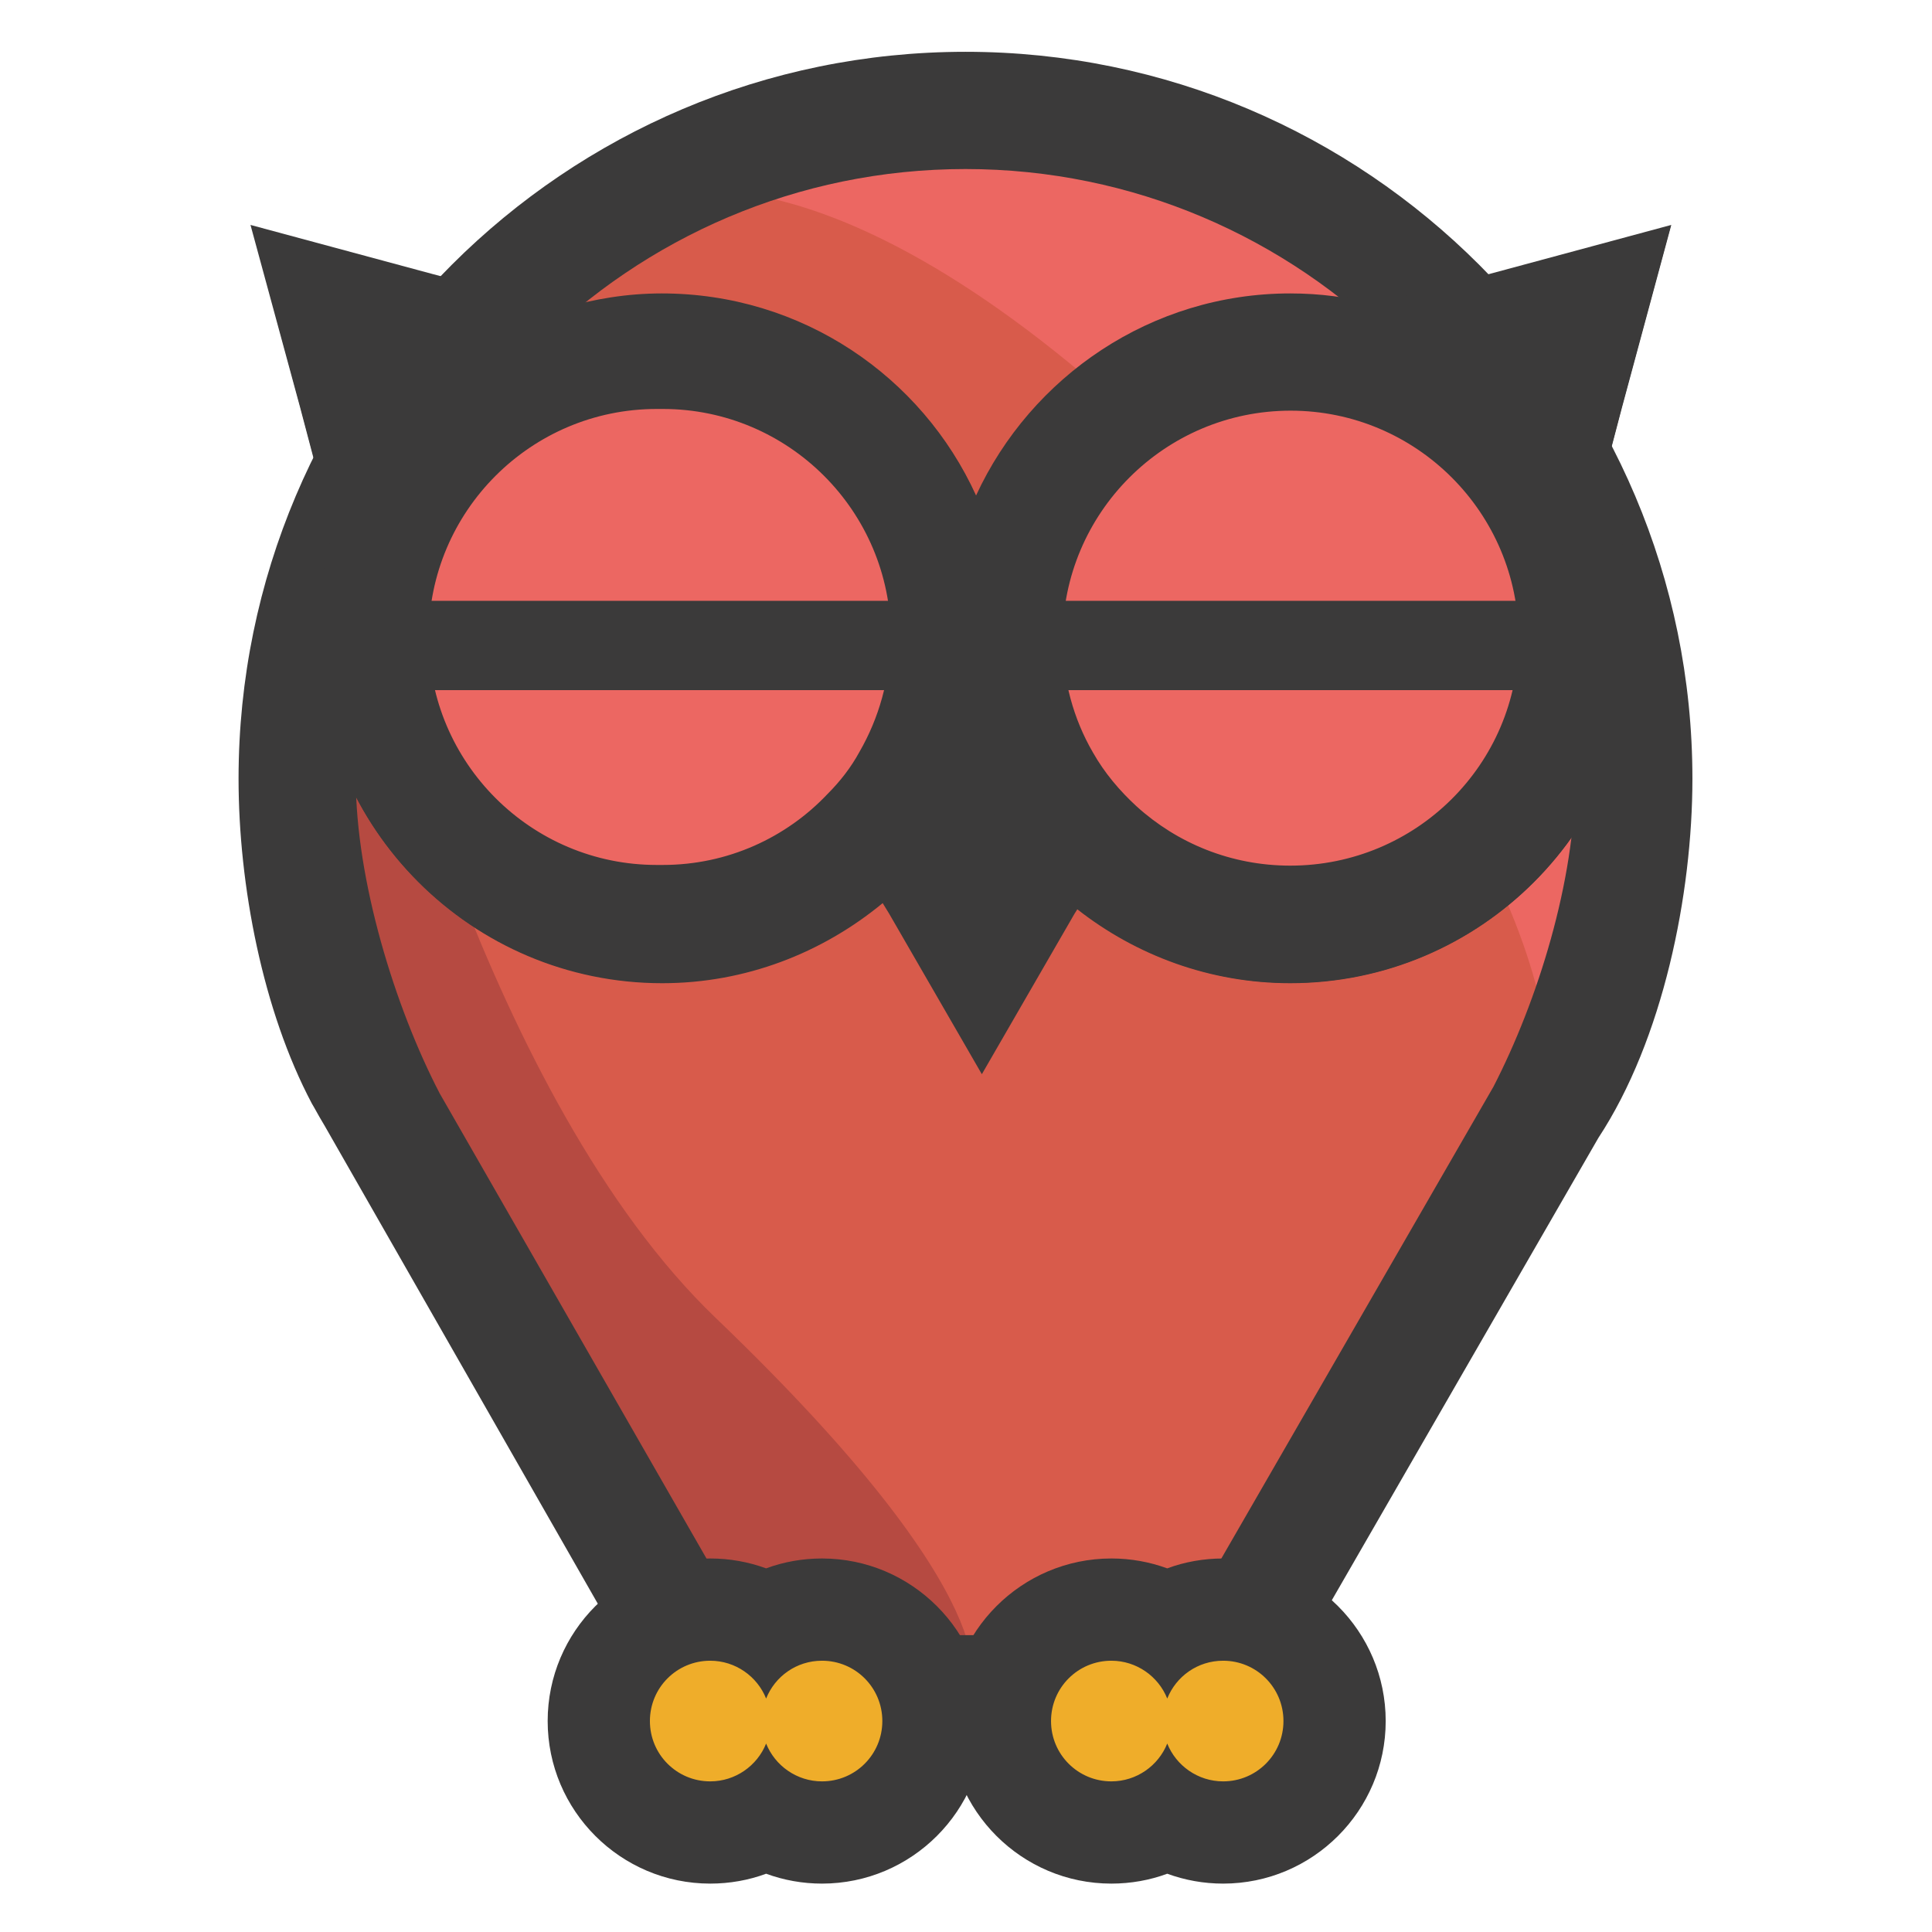
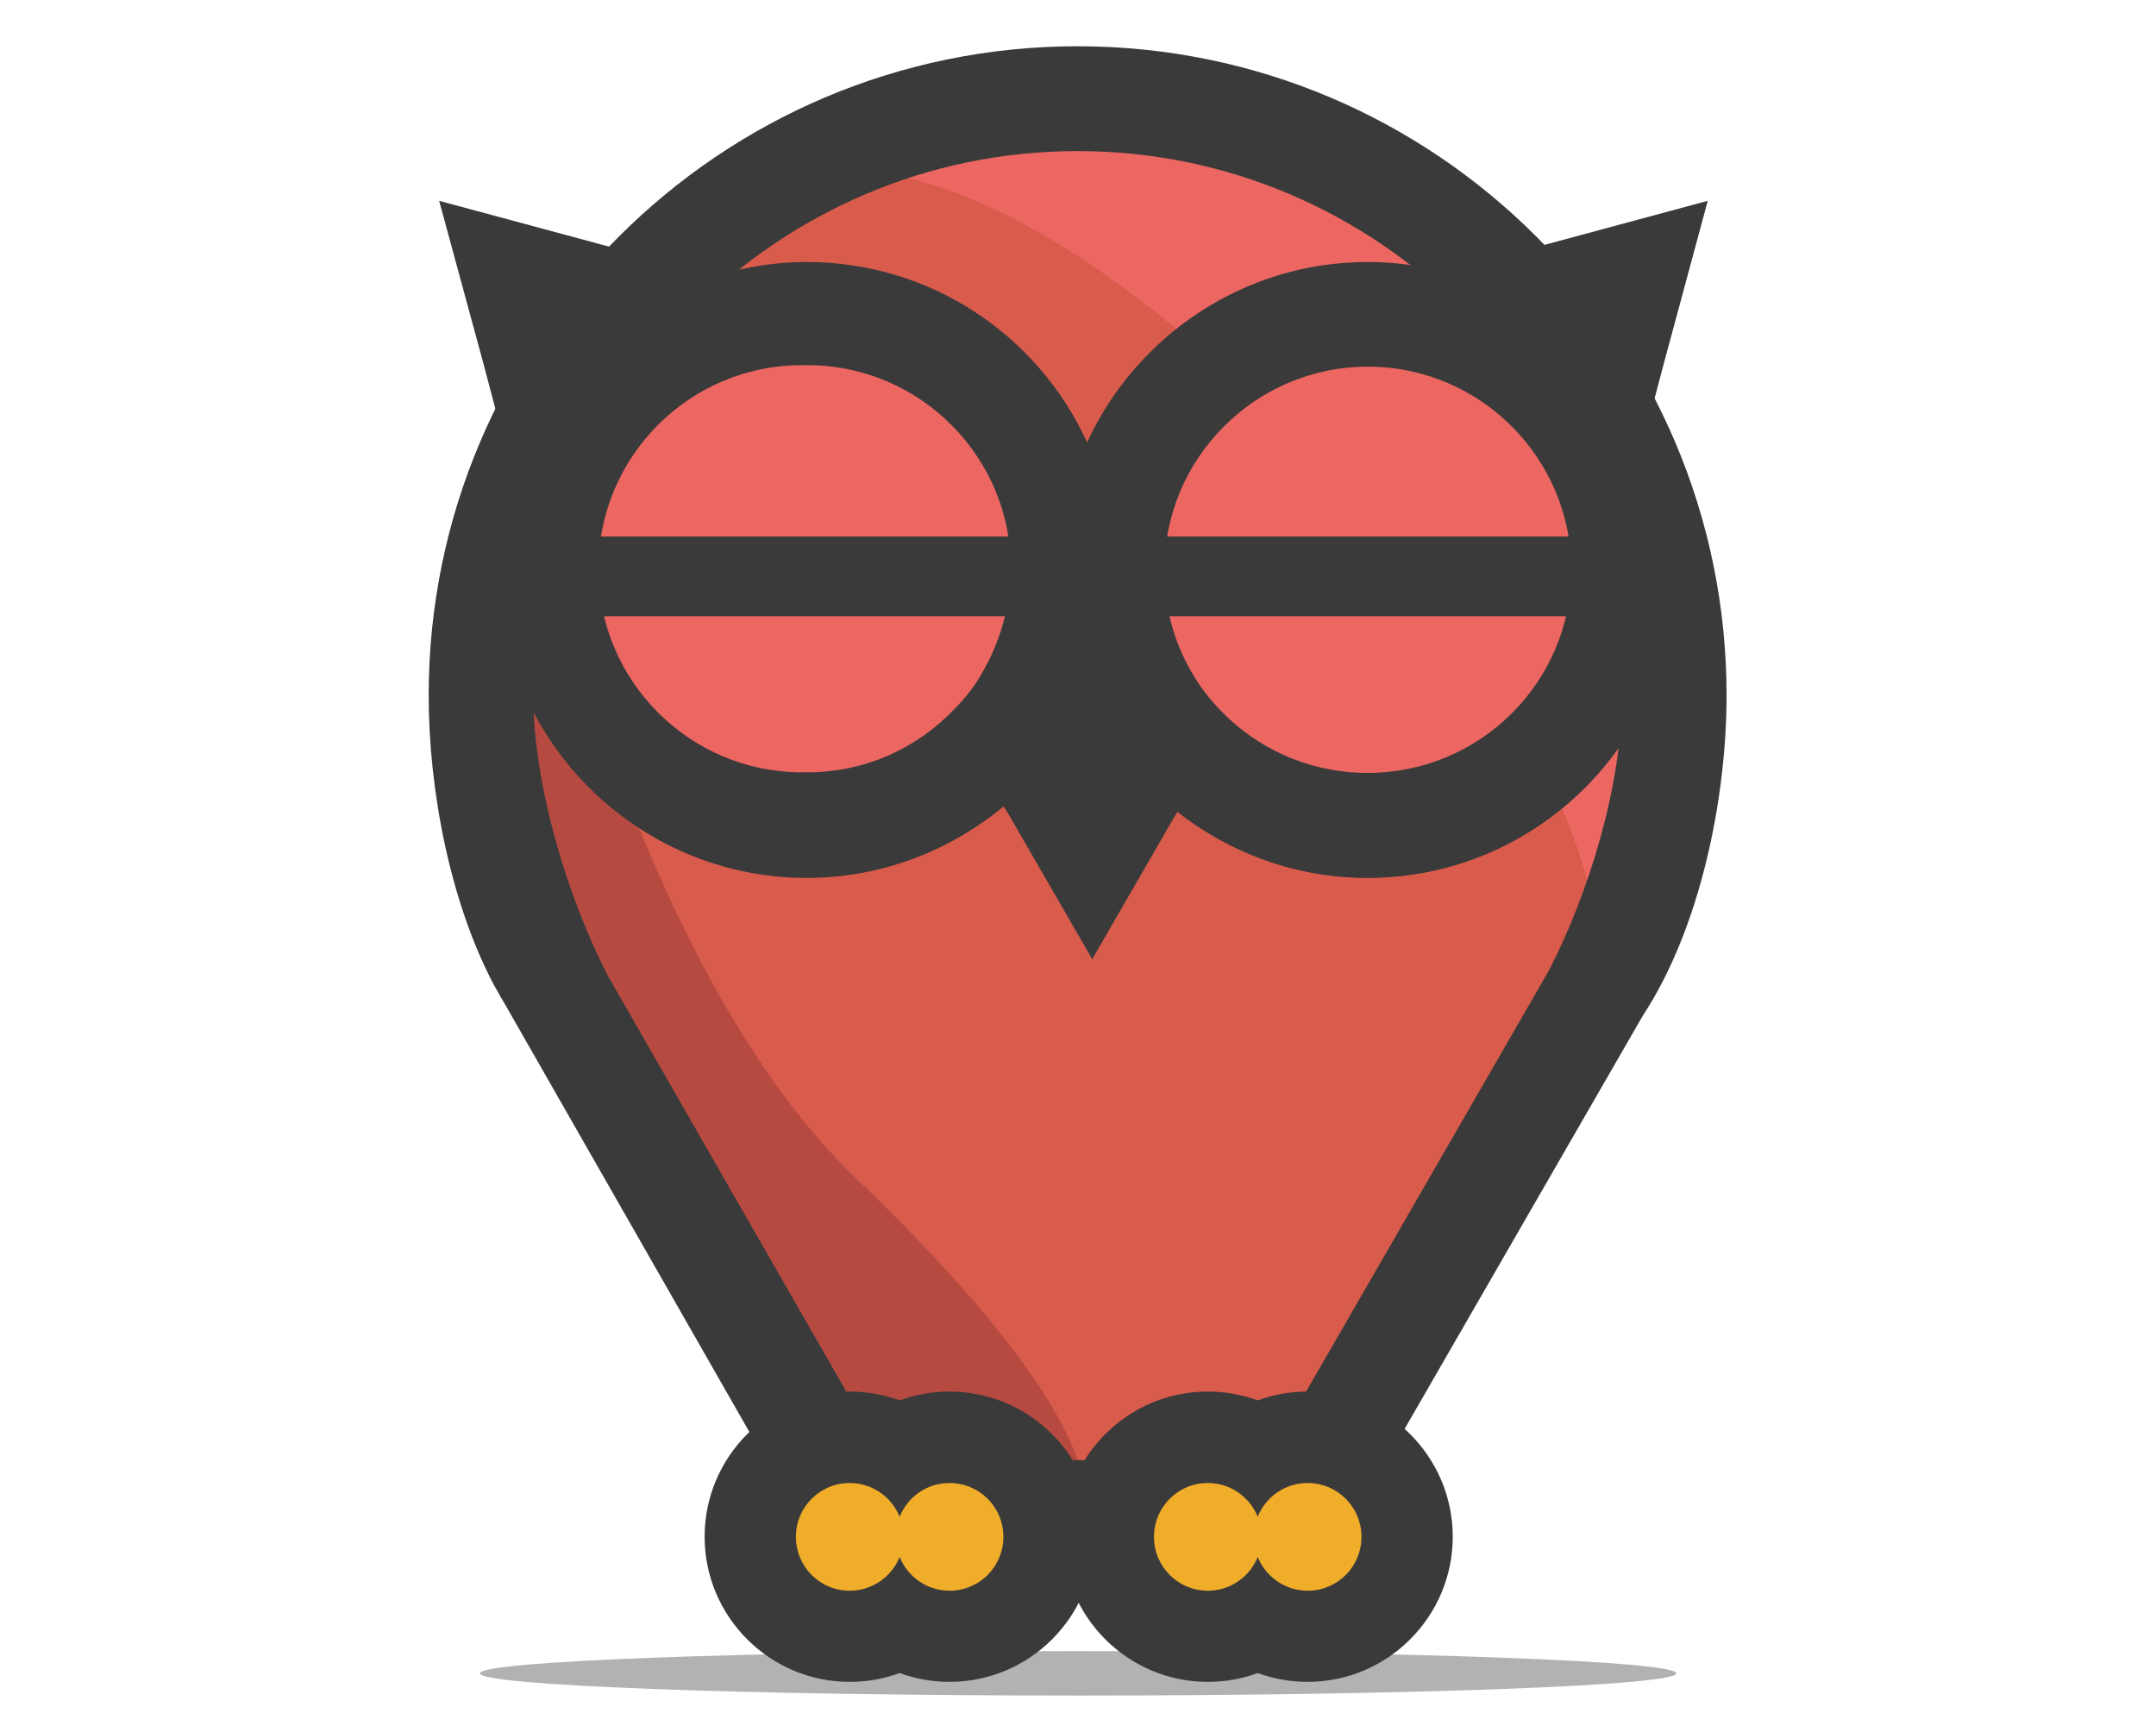
- <svg xmlns="http://www.w3.org/2000/svg" version="1.1" x="0px" y="0px" viewBox="0 0 566.9 566.9" enable-background="new 0 0 566.9 566.9" xml:space="preserve">
-   <g id="Ebene_1">
-     <polygon fill="#D85B4B" points="122.7,112.1 203.8,48.9 267.7,32 316.1,35.1 367.9,53.5 411,84.4 465.7,153.7 482.6,233.1    454.1,328.6 389.4,434.5 365.5,474.2 339.3,479.8 308.3,479.8 294.7,495 276.2,495 258.9,487.3 245.4,476.5 224.8,475.7    209.9,479.6 190.6,468.8 100.5,303.2 86.7,209.2 109.8,124.4  " />
-     <path fill="#B64A41" d="M110.1,183.8l-23.4,74L179.2,440l30.7,39.6H252l32.7,15.4c0,0,13.4-23.8-74.6-108.2   C142.5,322.1,110.1,183.8,110.1,183.8z" />
-     <path fill="#EC6762" d="M404.4,71.4l63.2,91.6l15,92l-28.5,73.6c0,0,17.8-67.3-102.8-187.9C245.6,35,192.1,58,192.1,58l137.3-19   L404.4,71.4z" />
-     <circle fill="#FDFDFD" cx="193.7" cy="187.6" r="69.3" />
-     <circle fill="#FDFDFD" cx="378.8" cy="187" r="70.3" />
-     <path fill="#3B3A3A" d="M285.4,226.6c0.9-2.1,1.6-3.9,2.3-5.9h-4.6C283.8,222.5,284.7,224.6,285.4,226.6z" />
-     <path fill="#3B3A3A" d="M316.1,266.8c17.2,13.5,38.9,21.7,62.5,21.7c55.8,0,101.1-45.3,101.1-101.1c0-15.8-3.7-30.7-10.1-43.9   l6.2-23.8l14.4-53.3l-53.3,14.4l-33.4,8.9c-8-2.1-16.2-3.2-24.9-3.2c-40.8,0-76,24.3-92.1,59.3c-15.9-34.9-51.1-59.3-92.1-59.3   c-10.1,0-19.9,1.6-29.3,4.3l-38-10.1L73.8,66.3l14.4,53.3l9.8,37.1c-3.2,9.6-4.8,19.9-4.8,30.7c0,55.8,45.3,101.1,101.1,101.1   c24.5,0,47-8.9,64.7-23.5l1.9,3.1l27.2,47.1l27.2-47.1l0.7-1.1 M252.2,220.8c-2.5,4.6-5.7,8.7-9.4,12.4   c-12.1,12.8-29.3,20.8-48.3,20.8c-0.2,0-0.7,0-0.9,0c-0.2,0-0.7,0-0.9,0c-36.8,0-66.8-30-66.8-66.8c0-36.8,30-66.8,66.8-66.8   c0.2,0,0.7,0,0.9,0c0.2,0,0.7,0,0.9,0c36.8,0,66.8,30,66.8,66.8C261.2,199.7,258,210.9,252.2,220.8z M378.5,254.2   c-17.4,0-33.2-6.6-45.1-17.4c-5-4.6-9.4-9.8-12.8-15.8c-5.7-9.8-8.9-21.3-8.9-33.4c0-36.8,30-66.8,66.8-66.8   c36.8,0,66.8,30,66.8,66.8C445.4,224.4,415.4,254.2,378.5,254.2z" />
-     <path fill="#3B3A3A" d="M496.6,228.5c0-117.6-95.6-213.3-213.3-213.3c-117.6,0-213.3,95.6-213.3,213.3c0,31.3,7.1,68.1,21.5,95.3   l0,0l0.7,1.2c1,1.8,2,3.6,3.1,5.4l103.5,181.1c0,0,62.2,11.3,84.4,11.3c19.7,0,83.4-11.3,83.4-11.3L469,333.9l0,0   C488,305,496.6,262.4,496.6,228.5z M345.4,479.8H220.2L129,320.8l0,0c-13.1-25.2-24.6-62.5-24.6-92.3   c0-98.6,80.3-178.9,178.9-178.9c98.6,0,178.9,80.3,178.9,178.9c0,29.9-11,65.2-24,90.4L345.4,479.8z" />
+ <svg xmlns="http://www.w3.org/2000/svg" version="1.1" id="Ebene_1" x="0px" y="0px" viewBox="0 0 1417.3 1133.9" enable-background="new 0 0 1417.3 1133.9" xml:space="preserve">
+   <ellipse fill="#B2B2B1" cx="708.7" cy="1099.8" rx="393.3" ry="14.6" />
+   <g id="Ebene_1_1_">
+     <polygon fill="#D85B4B" points="387.1,224.2 549.4,97.8 677.2,64 774,70.2 877.6,107 963.8,168.8 1073.2,307.4 1107,466.2    1050,657.2 920.6,869 872.8,948.5 820.4,959.7 758.4,959.7 731.2,990.1 694.2,990.1 659.6,974.7 632.6,953.1 591.4,951.5    561.6,959.3 523,937.6 342.7,606.4 315.1,418.4 361.3,248.8  " />
+     <path fill="#B64A41" d="M361.9,367.6l-46.8,148l185,364.4l61.4,79.2h84.2l65.4,30.8c0,0,26.8-47.6-149.2-216.4   C426.7,644.2,361.9,367.6,361.9,367.6z" />
+     <path fill="#EC6762" d="M950.6,142.8L1077,326l30,184l-57,147.2c0,0,35.6-134.6-205.6-375.8C633,70,526,116,526,116l274.6-38   L950.6,142.8z" />
+     <circle fill="#FDFDFD" cx="529.2" cy="375.2" r="138.6" />
+     <circle fill="#FDFDFD" cx="899.4" cy="374" r="140.6" />
+     <path fill="#3B3A3A" d="M712.6,453.2c1.8-4.2,3.2-7.8,4.6-11.8H708C709.4,445,711.2,449.2,712.6,453.2z" />
+     <path fill="#3B3A3A" d="M774,533.6c34.4,27,77.8,43.4,125,43.4c111.6,0,202.2-90.6,202.2-202.2c0-31.6-7.4-61.4-20.2-87.8   l12.4-47.6l28.8-106.6l-106.6,28.8l-66.8,17.8c-16-4.2-32.4-6.4-49.8-6.4c-81.6,0-152,48.6-184.2,118.6   C683,221.8,612.6,173,530.6,173c-20.2,0-39.8,3.2-58.6,8.6l-76-20.2l-106.6-28.8l28.8,106.6l19.6,74.2c-6.4,19.2-9.6,39.8-9.6,61.4   c0,111.6,90.6,202.2,202.2,202.2c49,0,94-17.8,129.4-47l3.8,6.2l54.4,94.2l54.4-94.2l1.4-2.2 M646.2,441.6   c-5,9.2-11.4,17.4-18.8,24.8C603.2,492,568.8,508,530.8,508c-0.4,0-1.4,0-1.8,0s-1.4,0-1.8,0c-73.6,0-133.6-60-133.6-133.6   s60-133.6,133.6-133.6c0.4,0,1.4,0,1.8,0s1.4,0,1.8,0c73.6,0,133.6,60,133.6,133.6C664.2,399.4,657.8,421.8,646.2,441.6z    M898.8,508.4c-34.8,0-66.4-13.2-90.2-34.8c-10-9.2-18.8-19.6-25.6-31.6c-11.4-19.6-17.8-42.6-17.8-66.8   c0-73.6,60-133.6,133.6-133.6s133.6,60,133.6,133.6C1032.6,448.8,972.6,508.4,898.8,508.4z" />
+     <path fill="#3B3A3A" d="M1135,457c0-235.2-191.2-426.6-426.6-426.6c-235.2,0-426.6,191.2-426.6,426.6c0,62.6,14.2,136.2,43,190.6   l0,0l1.4,2.4c2,3.6,4,7.2,6.2,10.8l207,362.2c0,0,124.4,22.6,168.8,22.6c39.4,0,166.8-22.6,166.8-22.6l204.8-355.2l0,0   C1117.8,610,1135,524.8,1135,457z M832.6,959.7H582.2l-182.4-318l0,0c-26.2-50.4-49.2-125-49.2-184.6   c0-197.2,160.6-357.8,357.8-357.8s357.8,160.6,357.8,357.8c0,59.8-22,130.4-48,180.8L832.6,959.7z" />
    <g>
-       <path fill="#EFAD2A" d="M358.9,537.7c-5.9,0-11.5-1.6-16.4-4.4c-4.9,2.8-10.5,4.4-16.4,4.4c-18,0-32.7-14.7-32.7-32.7    s14.7-32.7,32.7-32.7c5.9,0,11.5,1.6,16.4,4.4c4.9-2.8,10.5-4.4,16.4-4.4c18,0,32.7,14.7,32.7,32.7S376.9,537.7,358.9,537.7z" />
+       <path fill="#EFAD2A" d="M859.6,1075.5c-11.8,0-23-3.2-32.8-8.8c-9.8,5.6-21,8.8-32.8,8.8c-36,0-65.4-29.4-65.4-65.4    c0-36,29.4-65.4,65.4-65.4c11.8,0,23,3.2,32.8,8.8c9.8-5.6,21-8.8,32.8-8.8c36,0,65.4,29.4,65.4,65.4    C925,1046.1,895.6,1075.5,859.6,1075.5z" />
      <g>
-         <path fill="#3B3A3A" d="M358.9,487.3c9.8,0,17.7,7.9,17.7,17.7c0,9.8-7.9,17.7-17.7,17.7c-7.4,0-13.8-4.6-16.4-11.1     c-2.6,6.5-9,11.1-16.4,11.1c-9.8,0-17.7-7.9-17.7-17.7c0-9.8,7.9-17.7,17.7-17.7c7.4,0,13.8,4.6,16.4,11.1     C345.1,491.9,351.4,487.3,358.9,487.3 M358.9,457.3c-5.7,0-11.3,1-16.4,2.9c-5.2-1.9-10.7-2.9-16.4-2.9     c-26.3,0-47.7,21.4-47.7,47.7s21.4,47.7,47.7,47.7c5.7,0,11.3-1,16.4-2.9c5.2,1.9,10.7,2.9,16.4,2.9c26.3,0,47.7-21.4,47.7-47.7     S385.2,457.3,358.9,457.3L358.9,457.3z" />
+         <path fill="#3B3A3A" d="M859.6,974.7c19.6,0,35.4,15.8,35.4,35.4s-15.8,35.4-35.4,35.4c-14.8,0-27.6-9.2-32.8-22.2     c-5.2,13-18,22.2-32.8,22.2c-19.6,0-35.4-15.8-35.4-35.4c0-19.6,15.8-35.4,35.4-35.4c14.8,0,27.6,9.2,32.8,22.2     C832,983.9,844.6,974.7,859.6,974.7 M859.6,914.6c-11.4,0-22.6,2-32.8,5.8c-10.4-3.8-21.4-5.8-32.8-5.8     c-52.6,0-95.4,42.8-95.4,95.4c0,52.6,42.8,95.4,95.4,95.4c11.4,0,22.6-2,32.8-5.8c10.4,3.8,21.4,5.8,32.8,5.8     c52.6,0,95.4-42.8,95.4-95.4C955,957.5,912.2,914.6,859.6,914.6L859.6,914.6z" />
      </g>
    </g>
    <g>
-       <path fill="#EFAD2A" d="M241.2,537.7c-5.9,0-11.5-1.6-16.4-4.4c-4.9,2.8-10.5,4.4-16.4,4.4c-18,0-32.7-14.7-32.7-32.7    s14.7-32.7,32.7-32.7c5.9,0,11.5,1.6,16.4,4.4c4.9-2.8,10.5-4.4,16.4-4.4c18,0,32.7,14.7,32.7,32.7S259.2,537.7,241.2,537.7z" />
+       <path fill="#EFAD2A" d="M624.2,1075.5c-11.8,0-23-3.2-32.8-8.8c-9.8,5.6-21,8.8-32.8,8.8c-36,0-65.4-29.4-65.4-65.4    c0-36,29.4-65.4,65.4-65.4c11.8,0,23,3.2,32.8,8.8c9.8-5.6,21-8.8,32.8-8.8c36,0,65.4,29.4,65.4,65.4    C689.6,1046.1,660.2,1075.5,624.2,1075.5z" />
      <g>
-         <path fill="#3B3A3A" d="M241.2,487.3c9.8,0,17.7,7.9,17.7,17.7c0,9.8-7.9,17.7-17.7,17.7c-7.4,0-13.8-4.6-16.4-11.1     c-2.6,6.5-9,11.1-16.4,11.1c-9.8,0-17.7-7.9-17.7-17.7c0-9.8,7.9-17.7,17.7-17.7c7.4,0,13.8,4.6,16.4,11.1     C227.4,491.9,233.7,487.3,241.2,487.3 M241.2,457.3c-5.7,0-11.3,1-16.4,2.9c-5.2-1.9-10.7-2.9-16.4-2.9     c-26.3,0-47.7,21.4-47.7,47.7s21.4,47.7,47.7,47.7c5.7,0,11.3-1,16.4-2.9c5.2,1.9,10.7,2.9,16.4,2.9c26.3,0,47.7-21.4,47.7-47.7     S267.5,457.3,241.2,457.3L241.2,457.3z" />
+         <path fill="#3B3A3A" d="M624.2,974.7c19.6,0,35.4,15.8,35.4,35.4s-15.8,35.4-35.4,35.4c-14.8,0-27.6-9.2-32.8-22.2     c-5.2,13-18,22.2-32.8,22.2c-19.6,0-35.4-15.8-35.4-35.4c0-19.6,15.8-35.4,35.4-35.4c14.8,0,27.6,9.2,32.8,22.2     C596.6,983.9,609.2,974.7,624.2,974.7 M624.2,914.6c-11.4,0-22.6,2-32.8,5.8c-10.4-3.8-21.4-5.8-32.8-5.8     c-52.6,0-95.4,42.8-95.4,95.4c0,52.6,42.8,95.4,95.4,95.4c11.4,0,22.6-2,32.8-5.8c10.4,3.8,21.4,5.8,32.8,5.8     c52.6,0,95.4-42.8,95.4-95.4C719.6,957.5,676.8,914.6,624.2,914.6L624.2,914.6z" />
      </g>
    </g>
-     <circle fill="#D3B741" cx="193.7" cy="187.6" r="38.6" />
-     <circle fill="#D3B741" cx="378.8" cy="187" r="38.6" />
-     <circle fill="#3B3A3A" cx="193.7" cy="187.6" r="15.8" />
-     <circle fill="#FDFDFD" cx="197.5" cy="183.7" r="7.1" />
-     <circle fill="#3B3A3A" cx="378.8" cy="187" r="15.8" />
-     <circle fill="#FDFDFD" cx="382.7" cy="183.2" r="7.1" />
+     <circle fill="#D3B741" cx="529.2" cy="375.2" r="77.2" />
+     <circle fill="#D3B741" cx="899.4" cy="374" r="77.2" />
+     <circle fill="#3B3A3A" cx="529.2" cy="375.2" r="31.6" />
+     <circle fill="#FDFDFD" cx="536.8" cy="367.4" r="14.2" />
+     <circle fill="#3B3A3A" cx="899.4" cy="374" r="31.6" />
+     <circle fill="#FDFDFD" cx="907.2" cy="366.4" r="14.2" />
  </g>
  <g id="Ebene_3" display="none">
-     <polygon display="inline" fill="#5F7A92" points="740.7,30.4 845.9,-51.6 928.9,-73.6 991.7,-69.6 1058.9,-45.6 1114.9,-5.6    1185.9,84.4 1207.9,187.4 1170.9,311.4 1086.9,448.9 1055.9,500.4 1021.8,507.7 981.6,507.7 963.9,527.4 939.9,527.4 917.4,517.4    899.9,503.4 873.1,502.4 853.9,507.4 828.8,493.4 711.9,278.4 693.9,156.4 723.9,46.4  " />
-     <path display="inline" fill="#3E5464" d="M724.3,123.4l-30.4,96L814,456l39.9,51.4h54.6l42.4,20c0,0,17.4-30.9-96.8-140.4   C766.4,302.9,724.3,123.4,724.3,123.4z" />
-     <path display="inline" fill="#709DBD" d="M1106.3-22.5l82.1,118.9l19.4,119.4l-37,95.6c0,0,23.1-87.4-133.4-243.9   C900.2-69.8,830.7-39.8,830.7-39.8L1009-64.5L1106.3-22.5z" />
-     <circle display="inline" fill="#FDFDFD" cx="832.8" cy="128.3" r="90" />
-     <circle display="inline" fill="#FDFDFD" cx="1073.1" cy="127.6" r="91.3" />
+     <polygon display="inline" fill="#5F7A92" points="1623.2,60.8 1833.6,-103.2 1999.6,-147.2 2125.2,-139.2 2259.6,-91.2    2371.6,-11.2 2513.7,168.8 2557.7,374.8 2483.7,622.8 2315.6,897.8 2253.6,1000.9 2185.4,1015.5 2105,1015.5 2069.6,1054.9    2021.6,1054.9 1976.6,1034.9 1941.6,1006.9 1888,1004.9 1849.6,1014.9 1799.4,986.9 1565.6,556.8 1529.6,312.8 1589.6,92.8  " />
+     <path display="inline" fill="#3E5464" d="M1590.4,246.8l-60.8,192L1769.8,912l79.8,102.8h109.2l84.8,40c0,0,34.8-61.8-193.6-280.8   C1674.6,605.8,1590.4,246.8,1590.4,246.8z" />
+     <path display="inline" fill="#709DBD" d="M2354.4-45l164.2,237.8l38.8,238.8l-74,191.2c0,0,46.2-174.8-266.8-487.8   c-274.4-274.6-413.4-214.6-413.4-214.6l356.6-49.4L2354.4-45z" />
+     <circle display="inline" fill="#FDFDFD" cx="1807.4" cy="256.6" r="180" />
+     <circle display="inline" fill="#FDFDFD" cx="2288" cy="255.2" r="182.6" />
    <g display="inline">
      <g>
-         <path fill="#3B3A3A" d="M951.9,179c-8,18.7-19.9,35-35,48.1l3.3,5.3l35.3,61.2l35.3-61.2l0.9-1.5     C974.4,217.3,960.8,199.5,951.9,179z" />
-         <path fill="#3B3A3A" d="M951.9,179c1.2-2.7,2.1-5,3-7.7h-5.9C949.8,173.7,951,176.3,951.9,179z" />
+         <path fill="#3B3A3A" d="M2045.6,358c-16,37.4-39.8,70-70,96.2l6.6,10.6l70.6,122.4l70.6-122.4l1.8-3     C2090.6,434.6,2063.4,399,2045.6,358z" />
+         <path fill="#3B3A3A" d="M2045.6,358c2.4-5.4,4.2-10,6-15.4h-11.8C2041.4,347.4,2043.8,352.6,2045.6,358z" />
      </g>
    </g>
-     <path display="inline" fill="#3B3A3A" d="M1199,39.7l18.7-69.2l-69.2,18.7l-43.4,11.6c-10.4-2.7-21.1-4.2-32.4-4.2   c-52.9,0-98.7,31.6-119.5,76.9C932.6,28.2,886.8-3.3,833.6-3.3c-13.1,0-25.8,2.1-38,5.6l-49.3-13.1l-69.2-18.7l18.7,69.2l12.8,48.1   c-4.2,12.5-6.2,25.8-6.2,39.8c0,72.5,58.8,131.3,131.3,131.3c32.7,0,62.7-12.2,85.8-32.1c14.3-12.3,26-27.6,33.7-45   c8.7,19.2,22.1,35.9,38.4,48.9c22.3,17.5,50.5,28.2,81.1,28.2c72.5,0,131.3-58.8,131.3-131.3c0-20.5-4.8-39.8-13.1-57L1199,39.7z    M908.8,171c-3.3,5.9-7.4,11.3-12.2,16c-15.7,16.6-38,27-62.7,27c-0.3,0-0.9,0-1.2,0c-0.3,0-0.9,0-1.2,0   c-47.8,0-86.7-38.9-86.7-86.7c0-47.8,38.9-86.7,86.7-86.7c0.3,0,0.9,0,1.2,0c0.3,0,0.9,0,1.2,0c47.8,0,86.7,38.9,86.7,86.7   C920.4,143.7,916.2,158.2,908.8,171z M953.2,79.8c0,0.1,0.1,0.2,0.1,0.3C953.3,80,953.2,79.9,953.2,79.8L953.2,79.8z M1072.7,214.4   c-22.6,0-43.1-8.6-58.5-22.6c-6.5-5.9-12.2-12.8-16.6-20.5c-7.4-12.8-11.6-27.6-11.6-43.4c0-47.8,38.9-86.7,86.7-86.7   c47.8,0,86.7,38.9,86.7,86.7S1120.6,214.4,1072.7,214.4z" />
-     <path display="inline" fill="#3B3A3A" d="M1226,181.4c0-152.7-124.2-276.8-276.8-276.8S672.4,28.7,672.4,181.4   c0,40.6,9.3,88.4,27.8,123.8l-0.1,0l0.9,1.5c1.3,2.4,2.6,4.7,4,6.9l134.3,235.1c0,0,80.7,14.6,109.6,14.6   c25.6,0,108.3-14.6,108.3-14.6l133.1-230.4l0,0C1214.9,280.7,1226,225.4,1226,181.4z M1029.7,507.7H867.2L748.8,301.2l0,0   c-17-32.6-31.9-81.1-31.9-119.8c0-128,104.3-232.3,232.3-232.3c128,0,232.3,104.3,232.3,232.3c0,38.7-14.2,84.6-31.2,117.3   L1029.7,507.7z" />
+     <path display="inline" fill="#3B3A3A" d="M2539.9,79.4L2577.3-59l-138.4,37.4L2352,1.6c-20.8-5.4-42.2-8.4-64.8-8.4   c-105.8,0-197.4,63.2-239,153.8C2007,56.4,1915.4-6.6,1809-6.6c-26.2,0-51.6,4.2-76,11.2l-98.6-26.2L1496-59l37.4,138.4l25.6,96.2   c-8.4,25-12.4,51.6-12.4,79.6c0,145,117.6,262.6,262.6,262.6c65.4,0,125.4-24.4,171.6-64.2c28.6-24.6,52-55.2,67.4-90   c17.4,38.4,44.2,71.8,76.8,97.8c44.6,35,101,56.4,162.2,56.4c145,0,262.6-117.6,262.6-262.6c0-41-9.6-79.6-26.2-114L2539.9,79.4z    M1959.4,342c-6.6,11.8-14.8,22.6-24.4,32c-31.4,33.2-76,54-125.4,54c-0.6,0-1.8,0-2.4,0c-0.6,0-1.8,0-2.4,0   c-95.6,0-173.4-77.8-173.4-173.4s77.8-173.4,173.4-173.4c0.6,0,1.8,0,2.4,0c0.6,0,1.8,0,2.4,0c95.6,0,173.4,77.8,173.4,173.4   C1982.6,287.4,1974.2,316.4,1959.4,342z M2048.2,159.6c0,0.2,0.2,0.4,0.2,0.6C2048.4,160,2048.2,159.8,2048.2,159.6L2048.2,159.6z    M2287.2,428.8c-45.2,0-86.2-17.2-117-45.2c-13-11.8-24.4-25.6-33.2-41c-14.8-25.6-23.2-55.2-23.2-86.8   c0-95.6,77.8-173.4,173.4-173.4c95.6,0,173.4,77.8,173.4,173.4S2383,428.8,2287.2,428.8z" />
+     <path display="inline" fill="#3B3A3A" d="M2593.9,362.8c0-305.4-248.4-553.6-553.6-553.6s-553.6,248.2-553.6,553.6   c0,81.2,18.6,176.8,55.6,247.6h-0.2l1.8,3c2.6,4.8,5.2,9.4,8,13.8l268.6,470.2c0,0,161.4,29.2,219.2,29.2   c51.2,0,216.6-29.2,216.6-29.2l266.2-460.8l0,0C2571.7,561.4,2593.9,450.8,2593.9,362.8z M2201.2,1015.5h-325l-236.8-413l0,0   c-34-65.2-63.8-162.2-63.8-239.6c0-256,208.6-464.6,464.6-464.6s464.6,208.6,464.6,464.6c0,77.4-28.4,169.2-62.4,234.6   L2201.2,1015.5z" />
    <g display="inline">
-       <path fill="#ECE42D" d="M1047.2,578.4c-7.8,0-15.2-2.3-21.3-6.5c-6.1,4.2-13.5,6.5-21.3,6.5c-21,0-38-17-38-38s17-38,38-38    c7.8,0,15.2,2.3,21.3,6.5c6.1-4.2,13.5-6.5,21.3-6.5c21,0,38,17,38,38S1068.2,578.4,1047.2,578.4z" />
+       <path fill="#ECE42D" d="M2236.2,1156.9c-15.6,0-30.4-4.6-42.6-13c-12.2,8.4-27,13-42.6,13c-42,0-76-34-76-76s34-76,76-76    c15.6,0,30.4,4.6,42.6,13c12.2-8.4,27-13,42.6-13c42,0,76,34,76,76S2278.2,1156.9,2236.2,1156.9z" />
      <g>
-         <path fill="#3B3A3A" d="M1047.2,517.4c12.7,0,23,10.3,23,23c0,12.7-10.3,23-23,23c-9.6,0-17.9-5.9-21.3-14.4     c-3.4,8.4-11.7,14.4-21.3,14.4c-12.7,0-23-10.3-23-23c0-12.7,10.3-23,23-23c9.6,0,17.9,5.9,21.3,14.4     C1029.3,523.3,1037.6,517.4,1047.2,517.4 M1047.2,487.4c-7.5,0-14.7,1.6-21.3,4.4c-6.6-2.9-13.8-4.4-21.3-4.4     c-29.2,0-53,23.8-53,53c0,29.2,23.8,53,53,53c7.5,0,14.7-1.6,21.3-4.4c6.6,2.9,13.8,4.4,21.3,4.4c29.2,0,53-23.8,53-53     C1100.2,511.1,1076.4,487.4,1047.2,487.4L1047.2,487.4z" />
+         <path fill="#3B3A3A" d="M2236.2,1034.9c25.4,0,46,20.6,46,46s-20.6,46-46,46c-19.2,0-35.8-11.8-42.6-28.8     c-6.8,16.8-23.4,28.8-42.6,28.8c-25.4,0-46-20.6-46-46s20.6-46,46-46c19.2,0,35.8,11.8,42.6,28.8     C2200.4,1046.7,2217,1034.9,2236.2,1034.9 M2236.2,974.9c-15,0-29.4,3.2-42.6,8.8c-13.2-5.8-27.6-8.8-42.6-8.8     c-58.4,0-106,47.6-106,106c0,58.4,47.6,106,106,106c15,0,29.4-3.2,42.6-8.8c13.2,5.8,27.6,8.8,42.6,8.8c58.4,0,106-47.6,106-106     C2342.2,1022.3,2294.6,974.9,2236.2,974.9L2236.2,974.9z" />
      </g>
    </g>
    <g display="inline">
-       <path fill="#ECE42D" d="M894.4,578.4c-7.8,0-15.2-2.3-21.3-6.5c-6.1,4.2-13.5,6.5-21.3,6.5c-21,0-38-17-38-38s17-38,38-38    c7.8,0,15.2,2.3,21.3,6.5c6.1-4.2,13.5-6.5,21.3-6.5c21,0,38,17,38,38S915.4,578.4,894.4,578.4z" />
+       <path fill="#ECE42D" d="M1930.6,1156.9c-15.6,0-30.4-4.6-42.6-13c-12.2,8.4-27,13-42.6,13c-42,0-76-34-76-76s34-76,76-76    c15.6,0,30.4,4.6,42.6,13c12.2-8.4,27-13,42.6-13c42,0,76,34,76,76S1972.6,1156.9,1930.6,1156.9z" />
      <g>
-         <path fill="#3B3A3A" d="M894.4,517.4c12.7,0,23,10.3,23,23c0,12.7-10.3,23-23,23c-9.6,0-17.9-5.9-21.3-14.4     c-3.4,8.4-11.7,14.4-21.3,14.4c-12.7,0-23-10.3-23-23c0-12.7,10.3-23,23-23c9.6,0,17.9,5.9,21.3,14.4     C876.5,523.3,884.8,517.4,894.4,517.4 M894.4,487.4c-7.5,0-14.7,1.6-21.3,4.4c-6.6-2.9-13.8-4.4-21.3-4.4c-29.2,0-53,23.8-53,53     c0,29.2,23.8,53,53,53c7.5,0,14.7-1.6,21.3-4.4c6.6,2.9,13.8,4.4,21.3,4.4c29.2,0,53-23.8,53-53     C947.4,511.1,923.7,487.4,894.4,487.4L894.4,487.4z" />
+         <path fill="#3B3A3A" d="M1930.6,1034.9c25.4,0,46,20.6,46,46s-20.6,46-46,46c-19.2,0-35.8-11.8-42.6-28.8     c-6.8,16.8-23.4,28.8-42.6,28.8c-25.4,0-46-20.6-46-46s20.6-46,46-46c19.2,0,35.8,11.8,42.6,28.8     C1894.8,1046.7,1911.4,1034.9,1930.6,1034.9 M1930.6,974.9c-15,0-29.4,3.2-42.6,8.8c-13.2-5.8-27.6-8.8-42.6-8.8     c-58.4,0-106,47.6-106,106c0,58.4,47.6,106,106,106c15,0,29.4-3.2,42.6-8.8c13.2,5.8,27.6,8.8,42.6,8.8c58.4,0,106-47.6,106-106     C2036.6,1022.3,1989.2,974.9,1930.6,974.9L1930.6,974.9z" />
      </g>
    </g>
-     <circle display="inline" fill="#5F7A92" cx="832.8" cy="128.3" r="50.1" />
-     <circle display="inline" fill="#5F7A92" cx="1073.1" cy="127.6" r="50.1" />
-     <circle display="inline" fill="#3B3A3A" cx="832.8" cy="128.3" r="20.5" />
-     <circle display="inline" fill="#FDFDFD" cx="837.8" cy="123.3" r="9.2" />
-     <circle display="inline" fill="#3B3A3A" cx="1073.1" cy="127.6" r="20.5" />
-     <circle display="inline" fill="#FDFDFD" cx="1078.1" cy="122.6" r="9.2" />
+     <circle display="inline" fill="#5F7A92" cx="1807.4" cy="256.6" r="100.2" />
+     <circle display="inline" fill="#5F7A92" cx="2288" cy="255.2" r="100.2" />
+     <circle display="inline" fill="#3B3A3A" cx="1807.4" cy="256.6" r="41" />
+     <circle display="inline" fill="#FDFDFD" cx="1817.4" cy="246.6" r="18.4" />
+     <circle display="inline" fill="#3B3A3A" cx="2288" cy="255.2" r="41" />
+     <circle display="inline" fill="#FDFDFD" cx="2298" cy="245.2" r="18.4" />
  </g>
  <g id="Ebene_4" display="none">
-     <polygon display="inline" fill="#D85B4B" points="754.7,140.2 859.9,58.2 942.9,36.2 1005.7,40.2 1072.9,64.2 1128.9,104.2    1199.9,194.2 1221.9,297.2 1184.9,421.2 1100.9,558.7 1069.9,610.2 1035.8,617.5 995.6,617.5 977.9,637.2 953.9,637.2 931.4,627.2    913.9,613.2 887.1,612.2 867.9,617.2 842.8,603.2 725.9,388.2 707.9,266.2 737.9,156.2  " />
-     <path display="inline" fill="#B64A41" d="M738.3,233.2l-30.4,96L828,565.8l39.9,51.4h54.6l42.4,20c0,0,17.4-30.9-96.8-140.4   C780.4,412.7,738.3,233.2,738.3,233.2z" />
-     <path display="inline" fill="#EC6762" d="M1120.4,87.3l82.1,118.9l19.4,119.4l-37,95.6c0,0,23.1-87.4-133.4-243.9   C914.2,40.1,844.7,70,844.7,70L1023,45.3L1120.4,87.3z" />
-     <circle display="inline" fill="#FDFDFD" cx="846.8" cy="238.1" r="90" />
-     <circle display="inline" fill="#FDFDFD" cx="1087.1" cy="237.4" r="91.3" />
+     <polygon display="inline" fill="#D85B4B" points="1651.2,280.4 1861.6,116.4 2027.6,72.4 2153.2,80.4 2287.6,128.4 2399.6,208.4    2541.7,388.4 2585.7,594.4 2511.7,842.4 2343.6,1117.5 2281.6,1220.5 2213.4,1235.1 2133,1235.1 2097.6,1274.5 2049.6,1274.5    2004.6,1254.5 1969.6,1226.5 1916,1224.5 1877.6,1234.5 1827.4,1206.5 1593.6,776.4 1557.6,532.4 1617.6,312.4  " />
+     <path display="inline" fill="#B64A41" d="M1618.4,466.4l-60.8,192l240.2,473.2l79.8,102.8h109.2l84.8,40c0,0,34.8-61.8-193.6-280.8   C1702.6,825.4,1618.4,466.4,1618.4,466.4z" />
+     <path display="inline" fill="#EC6762" d="M2382.6,174.6l164.2,237.8l38.8,238.8l-74,191.2c0,0,46.2-174.8-266.8-487.8   C1970.2,80.2,1831.2,140,1831.2,140l356.6-49.4L2382.6,174.6z" />
+     <circle display="inline" fill="#FDFDFD" cx="1835.4" cy="476.2" r="180" />
+     <circle display="inline" fill="#FDFDFD" cx="2316" cy="474.8" r="182.6" />
    <g display="inline">
      <g>
-         <path fill="#3B3A3A" d="M965.9,288.8c-8,18.7-19.9,35-35,48.1l3.3,5.3l35.3,61.2l35.3-61.2l0.9-1.5     C988.4,327.1,974.8,309.3,965.9,288.8z" />
-         <path fill="#3B3A3A" d="M965.9,288.8c1.2-2.7,2.1-5,3-7.7h-5.9C963.8,283.5,965,286.2,965.9,288.8z" />
+         <path fill="#3B3A3A" d="M2073.6,577.6c-16,37.4-39.8,70-70,96.2l6.6,10.6l70.6,122.4l70.6-122.4l1.8-3     C2118.6,654.2,2091.4,618.6,2073.6,577.6z" />
+         <path fill="#3B3A3A" d="M2073.6,577.6c2.4-5.4,4.2-10,6-15.4h-11.8C2069.4,567,2071.8,572.4,2073.6,577.6z" />
      </g>
    </g>
-     <path display="inline" fill="#3B3A3A" d="M1213,149.5l18.7-69.2L1162.5,99l-43.4,11.6c-10.4-2.7-21.1-4.2-32.4-4.2   c-52.9,0-98.7,31.6-119.5,76.9c-20.6-45.3-66.4-76.9-119.6-76.9c-13.1,0-25.8,2.1-38,5.6L760.3,99l-69.2-18.7l18.7,69.2l12.8,48.1   c-4.2,12.5-6.2,25.8-6.2,39.8c0,72.5,58.8,131.3,131.3,131.3c32.7,0,62.7-12.2,85.8-32.1c14.3-12.3,26-27.6,33.7-45   c8.7,19.2,22.1,35.9,38.4,48.9c22.3,17.5,50.5,28.2,81.1,28.2c72.5,0,131.3-58.8,131.3-131.3c0-20.5-4.8-39.8-13.1-57L1213,149.5z    M922.8,280.8c-3.3,5.9-7.4,11.3-12.2,16c-15.7,16.6-38,27-62.7,27c-0.3,0-0.9,0-1.2,0s-0.9,0-1.2,0c-47.8,0-86.7-38.9-86.7-86.7   c0-47.8,38.9-86.7,86.7-86.7c0.3,0,0.9,0,1.2,0s0.9,0,1.2,0c47.8,0,86.7,38.9,86.7,86.7C934.4,253.5,930.2,268,922.8,280.8z    M967.2,189.6c0,0.1,0.1,0.2,0.1,0.3C967.3,189.8,967.3,189.7,967.2,189.6L967.2,189.6z M1086.8,324.2c-22.6,0-43.1-8.6-58.5-22.6   c-6.5-5.9-12.2-12.8-16.6-20.5c-7.4-12.8-11.6-27.6-11.6-43.4c0-47.8,38.9-86.7,86.7-86.7c47.8,0,86.7,38.9,86.7,86.7   S1134.6,324.2,1086.8,324.2z" />
-     <path display="inline" fill="#3B3A3A" d="M1240,291.2c0-152.7-124.2-276.8-276.8-276.8S686.4,138.5,686.4,291.2   c0,40.6,9.3,88.4,27.8,123.8l-0.1,0l0.9,1.5c1.3,2.4,2.6,4.7,4,6.9l134.3,235.1c0,0,80.7,14.6,109.6,14.6   c25.6,0,108.3-14.6,108.3-14.6l133.1-230.4l0,0C1228.9,390.5,1240,335.2,1240,291.2z M1043.7,617.5H881.2L762.8,411l0,0   c-17-32.6-31.9-81.1-31.9-119.8c0-128,104.3-232.3,232.3-232.3s232.3,104.3,232.3,232.3c0,38.7-14.2,84.6-31.2,117.3L1043.7,617.5z   " />
+     <path display="inline" fill="#3B3A3A" d="M2567.9,299l37.4-138.4L2466.9,198l-86.8,23.2c-20.8-5.4-42.2-8.4-64.8-8.4   c-105.8,0-197.4,63.2-239,153.8C2035,276,1943.4,212.8,1837,212.8c-26.2,0-51.6,4.2-76,11.2l-98.6-26L1524,160.6l37.4,138.4   l25.6,96.2c-8.4,25-12.4,51.6-12.4,79.6c0,145,117.6,262.6,262.6,262.6c65.4,0,125.4-24.4,171.6-64.2c28.6-24.6,52-55.2,67.4-90   c17.4,38.4,44.2,71.8,76.8,97.8c44.6,35,101,56.4,162.2,56.4c145,0,262.6-117.6,262.6-262.6c0-41-9.6-79.6-26.2-114L2567.9,299z    M1987.4,561.6c-6.6,11.8-14.8,22.6-24.4,32c-31.4,33.2-76,54-125.4,54c-0.6,0-1.8,0-2.4,0c-0.6,0-1.8,0-2.4,0   c-95.6,0-173.4-77.8-173.4-173.4s77.8-173.4,173.4-173.4c0.6,0,1.8,0,2.4,0c0.6,0,1.8,0,2.4,0c95.6,0,173.4,77.8,173.4,173.4   C2010.6,507,2002.2,536,1987.4,561.6z M2076.2,379.2c0,0.2,0.2,0.4,0.2,0.6C2076.4,379.6,2076.4,379.4,2076.2,379.2L2076.2,379.2z    M2315.4,648.4c-45.2,0-86.2-17.2-117-45.2c-13-11.8-24.4-25.6-33.2-41c-14.8-25.6-23.2-55.2-23.2-86.8   c0-95.6,77.8-173.4,173.4-173.4c95.6,0,173.4,77.8,173.4,173.4S2411,648.4,2315.4,648.4z" />
+     <path display="inline" fill="#3B3A3A" d="M2621.9,582.4c0-305.4-248.4-553.6-553.6-553.6S1514.6,277,1514.6,582.4   c0,81.2,18.6,176.8,55.6,247.6h-0.2l1.8,3c2.6,4.8,5.2,9.4,8,13.8l268.6,470.2c0,0,161.4,29.2,219.2,29.2   c51.2,0,216.6-29.2,216.6-29.2l266.2-460.8l0,0C2599.7,781,2621.9,670.4,2621.9,582.4z M2229.2,1235.1h-325l-236.8-413l0,0   c-34-65.2-63.8-162.2-63.8-239.6c0-256,208.6-464.6,464.6-464.6s464.6,208.6,464.6,464.6c0,77.4-28.4,169.2-62.4,234.6   L2229.2,1235.1z" />
    <g display="inline">
-       <path fill="#ECE42D" d="M1061.2,688.2c-7.8,0-15.2-2.3-21.3-6.5c-6.1,4.2-13.5,6.5-21.3,6.5c-21,0-38-17-38-38s17-38,38-38    c7.8,0,15.2,2.3,21.3,6.5c6.1-4.2,13.5-6.5,21.3-6.5c21,0,38,17,38,38S1082.2,688.2,1061.2,688.2z" />
+       <path fill="#ECE42D" d="M2264.2,1376.5c-15.6,0-30.4-4.6-42.6-13c-12.2,8.4-27,13-42.6,13c-42,0-76-34-76-76s34-76,76-76    c15.6,0,30.4,4.6,42.6,13c12.2-8.4,27-13,42.6-13c42,0,76,34,76,76S2306.2,1376.5,2264.2,1376.5z" />
      <g>
-         <path fill="#3B3A3A" d="M1061.2,627.2c12.7,0,23,10.3,23,23c0,12.7-10.3,23-23,23c-9.6,0-17.9-5.9-21.3-14.4     c-3.4,8.4-11.7,14.4-21.3,14.4c-12.7,0-23-10.3-23-23c0-12.7,10.3-23,23-23c9.6,0,17.9,5.9,21.3,14.4     C1043.3,633.1,1051.6,627.2,1061.2,627.2 M1061.2,597.2c-7.5,0-14.7,1.6-21.3,4.4c-6.6-2.9-13.8-4.4-21.3-4.4     c-29.2,0-53,23.8-53,53s23.8,53,53,53c7.5,0,14.7-1.6,21.3-4.4c6.6,2.9,13.8,4.4,21.3,4.4c29.2,0,53-23.8,53-53     S1090.5,597.2,1061.2,597.2L1061.2,597.2z" />
+         <path fill="#3B3A3A" d="M2264.2,1254.5c25.4,0,46,20.6,46,46s-20.6,46-46,46c-19.2,0-35.8-11.8-42.6-28.8     c-6.8,16.8-23.4,28.8-42.6,28.8c-25.4,0-46-20.6-46-46s20.6-46,46-46c19.2,0,35.8,11.8,42.6,28.8     C2228.4,1266.3,2245,1254.5,2264.2,1254.5 M2264.2,1194.5c-15,0-29.4,3.2-42.6,8.8c-13.2-5.8-27.6-8.8-42.6-8.8     c-58.4,0-106,47.6-106,106c0,58.4,47.6,106,106,106c15,0,29.4-3.2,42.6-8.8c13.2,5.8,27.6,8.8,42.6,8.8c58.4,0,106-47.6,106-106     C2370.2,1242.1,2322.8,1194.5,2264.2,1194.5L2264.2,1194.5z" />
      </g>
    </g>
    <g display="inline">
-       <path fill="#ECE42D" d="M908.4,688.2c-7.8,0-15.2-2.3-21.3-6.5c-6.1,4.2-13.5,6.5-21.3,6.5c-21,0-38-17-38-38s17-38,38-38    c7.8,0,15.2,2.3,21.3,6.5c6.1-4.2,13.5-6.5,21.3-6.5c21,0,38,17,38,38S929.4,688.2,908.4,688.2z" />
+       <path fill="#ECE42D" d="M1958.6,1376.5c-15.6,0-30.4-4.6-42.6-13c-12.2,8.4-27,13-42.6,13c-42,0-76-34-76-76s34-76,76-76    c15.6,0,30.4,4.6,42.6,13c12.2-8.4,27-13,42.6-13c42,0,76,34,76,76S2000.6,1376.5,1958.6,1376.5z" />
      <g>
-         <path fill="#3B3A3A" d="M908.4,627.2c12.7,0,23,10.3,23,23c0,12.7-10.3,23-23,23c-9.6,0-17.9-5.9-21.3-14.4     c-3.4,8.4-11.7,14.4-21.3,14.4c-12.7,0-23-10.3-23-23c0-12.7,10.3-23,23-23c9.6,0,17.9,5.9,21.3,14.4     C890.6,633.1,898.8,627.2,908.4,627.2 M908.4,597.2c-7.5,0-14.7,1.6-21.3,4.4c-6.6-2.9-13.8-4.4-21.3-4.4c-29.2,0-53,23.8-53,53     s23.8,53,53,53c7.5,0,14.7-1.6,21.3-4.4c6.6,2.9,13.8,4.4,21.3,4.4c29.2,0,53-23.8,53-53S937.7,597.2,908.4,597.2L908.4,597.2z" />
+         <path fill="#3B3A3A" d="M1958.6,1254.5c25.4,0,46,20.6,46,46s-20.6,46-46,46c-19.2,0-35.8-11.8-42.6-28.8     c-6.8,16.8-23.4,28.8-42.6,28.8c-25.4,0-46-20.6-46-46s20.6-46,46-46c19.2,0,35.8,11.8,42.6,28.8     C1923,1266.3,1939.4,1254.5,1958.6,1254.5 M1958.6,1194.5c-15,0-29.4,3.2-42.6,8.8c-13.2-5.8-27.6-8.8-42.6-8.8     c-58.4,0-106,47.6-106,106c0,58.4,47.6,106,106,106c15,0,29.4-3.2,42.6-8.8c13.2,5.8,27.6,8.8,42.6,8.8c58.4,0,106-47.6,106-106     C2064.6,1242.1,2017.2,1194.5,1958.6,1194.5L1958.6,1194.5z" />
      </g>
    </g>
-     <circle display="inline" fill="#D85B4B" cx="846.8" cy="238.1" r="50.1" />
-     <circle display="inline" fill="#D85B4B" cx="1087.1" cy="237.4" r="50.1" />
-     <circle display="inline" fill="#3B3A3A" cx="846.8" cy="238.1" r="20.5" />
-     <circle display="inline" fill="#FDFDFD" cx="851.8" cy="233.1" r="9.2" />
-     <circle display="inline" fill="#3B3A3A" cx="1087.1" cy="237.4" r="20.5" />
-     <circle display="inline" fill="#FDFDFD" cx="1092.1" cy="232.4" r="9.2" />
+     <circle display="inline" fill="#D85B4B" cx="1835.4" cy="476.2" r="100.2" />
+     <circle display="inline" fill="#D85B4B" cx="2316" cy="474.8" r="100.2" />
+     <circle display="inline" fill="#3B3A3A" cx="1835.4" cy="476.2" r="41" />
+     <circle display="inline" fill="#FDFDFD" cx="1845.4" cy="466.2" r="18.4" />
+     <circle display="inline" fill="#3B3A3A" cx="2316" cy="474.8" r="41" />
+     <circle display="inline" fill="#FDFDFD" cx="2326" cy="464.8" r="18.4" />
  </g>
  <g id="Ebene_2">
-     <circle fill="#EC6762" cx="193.6" cy="187.7" r="69.4" />
-     <circle fill="#EC6762" cx="378.9" cy="187.1" r="70.4" />
-     <path fill="#3B3A3A" d="M476,119.3L490.4,66l-53.4,14.4l-33.4,8.9c-8-2.1-16.3-3.2-25-3.2c-40.8,0-76.1,24.4-92.2,59.3   c-15.9-35-51.2-59.3-92.2-59.3c-10.1,0-19.9,1.6-29.3,4.4l-38-10.1L73.5,66L88,119.3l9.8,37.1c-3.2,9.6-4.8,19.9-4.8,30.7   c0,55.9,45.4,101.2,101.2,101.2c25.2,0,48.3-9.4,66.2-24.7c11-9.5,20-21.3,26-34.7c6.7,14.8,17,27.7,29.7,37.7   c17.2,13.5,38.9,21.8,62.5,21.8c55.9,0,101.2-45.4,101.2-101.2c0-15.8-3.7-30.7-10.1-44L476,119.3z M252.2,220.6   c-2.5,4.6-5.7,8.7-9.4,12.4c-12.1,12.8-29.3,20.8-48.3,20.8c-0.2,0-0.7,0-0.9,0c-0.2,0-0.7,0-0.9,0c-36.9,0-66.9-30-66.9-66.9   c0-36.9,30-66.9,66.9-66.9c0.2,0,0.7,0,0.9,0c0.2,0,0.7,0,0.9,0c36.9,0,66.9,30,66.9,66.9C261.1,199.5,257.9,210.7,252.2,220.6z    M286.4,150.2c0,0.1,0.1,0.2,0.1,0.3C286.5,150.4,286.5,150.3,286.4,150.2L286.4,150.2z M378.6,254c-17.4,0-33.2-6.6-45.1-17.4   c-5-4.6-9.4-9.8-12.8-15.8c-5.7-9.8-8.9-21.3-8.9-33.4c0-36.9,30-66.9,66.9-66.9c36.9,0,66.9,30,66.9,66.9   C445.5,224.3,415.5,254,378.6,254z" />
-     <rect x="108.2" y="176.3" fill="#3B3A3A" width="162" height="26.2" />
-     <rect x="291.4" y="176.3" fill="#3B3A3A" width="162" height="26.2" />
+     <circle fill="#EC6762" cx="529" cy="375.4" r="138.8" />
+     <circle fill="#EC6762" cx="899.6" cy="374.2" r="140.8" />
+     <path fill="#3B3A3A" d="M1093.8,238.6l28.8-106.6l-106.8,28.8L949,178.6c-16-4.2-32.6-6.4-50-6.4c-81.6,0-152.2,48.8-184.4,118.6   c-31.8-70-102.4-118.6-184.4-118.6c-20.2,0-39.8,3.2-58.6,8.8l-76-20.2L288.7,132l29,106.6l19.6,74.2c-6.4,19.2-9.6,39.8-9.6,61.4   c0,111.8,90.8,202.4,202.4,202.4c50.4,0,96.6-18.8,132.4-49.4c22-19,40-42.6,52-69.4c13.4,29.6,34,55.4,59.4,75.4   c34.4,27,77.8,43.6,125,43.6c111.8,0,202.4-90.8,202.4-202.4c0-31.6-7.4-61.4-20.2-88L1093.8,238.6z M646.2,441.2   c-5,9.2-11.4,17.4-18.8,24.8c-24.2,25.6-58.6,41.6-96.6,41.6c-0.4,0-1.4,0-1.8,0s-1.4,0-1.8,0c-73.8,0-133.8-60-133.8-133.8   S453.3,240,527.2,240c0.4,0,1.4,0,1.8,0s1.4,0,1.8,0c73.8,0,133.8,60,133.8,133.8C664,399,657.6,421.4,646.2,441.2z M714.6,300.4   c0,0.2,0.2,0.4,0.2,0.6C714.8,300.8,714.8,300.6,714.6,300.4L714.6,300.4z M899,508c-34.8,0-66.4-13.2-90.2-34.8   c-10-9.2-18.8-19.6-25.6-31.6c-11.4-19.6-17.8-42.6-17.8-66.8c0-73.8,60-133.8,133.8-133.8S1033,301,1033,374.8   C1032.8,448.6,972.8,508,899,508z" />
+     <rect x="358.1" y="352.6" fill="#3B3A3A" width="324" height="52.4" />
+     <rect x="724.6" y="352.6" fill="#3B3A3A" width="324" height="52.4" />
  </g>
</svg>
